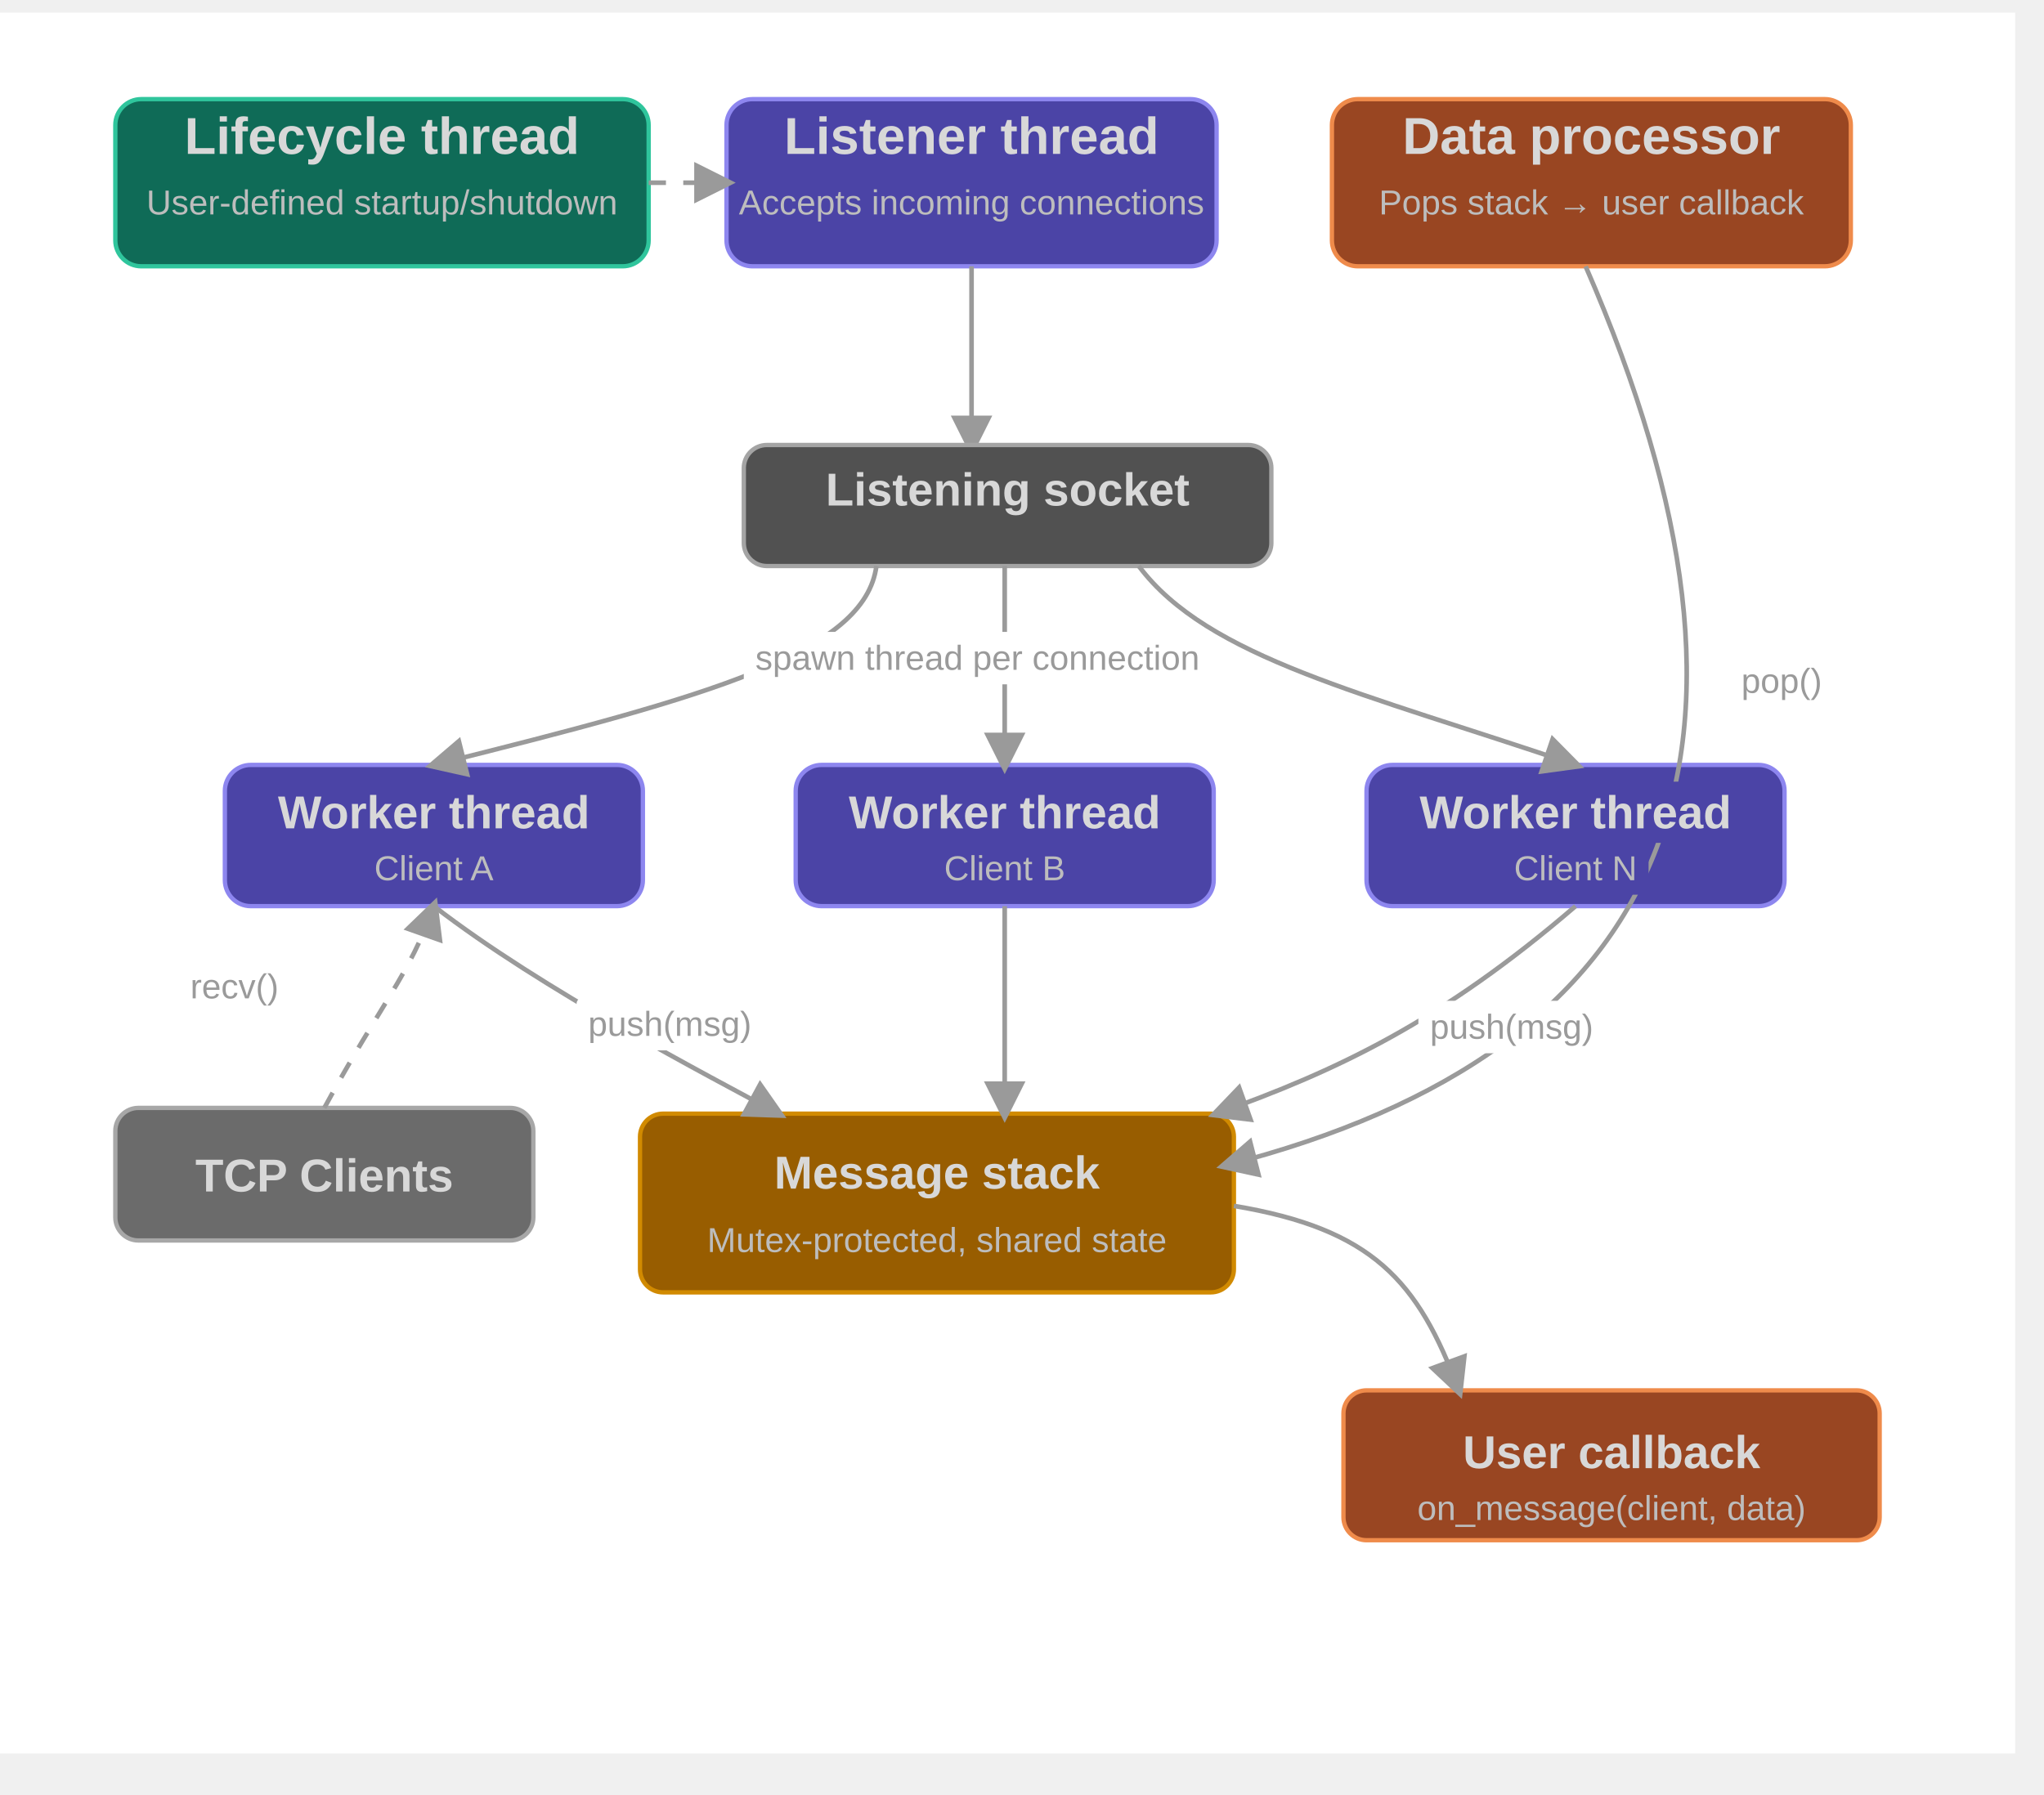
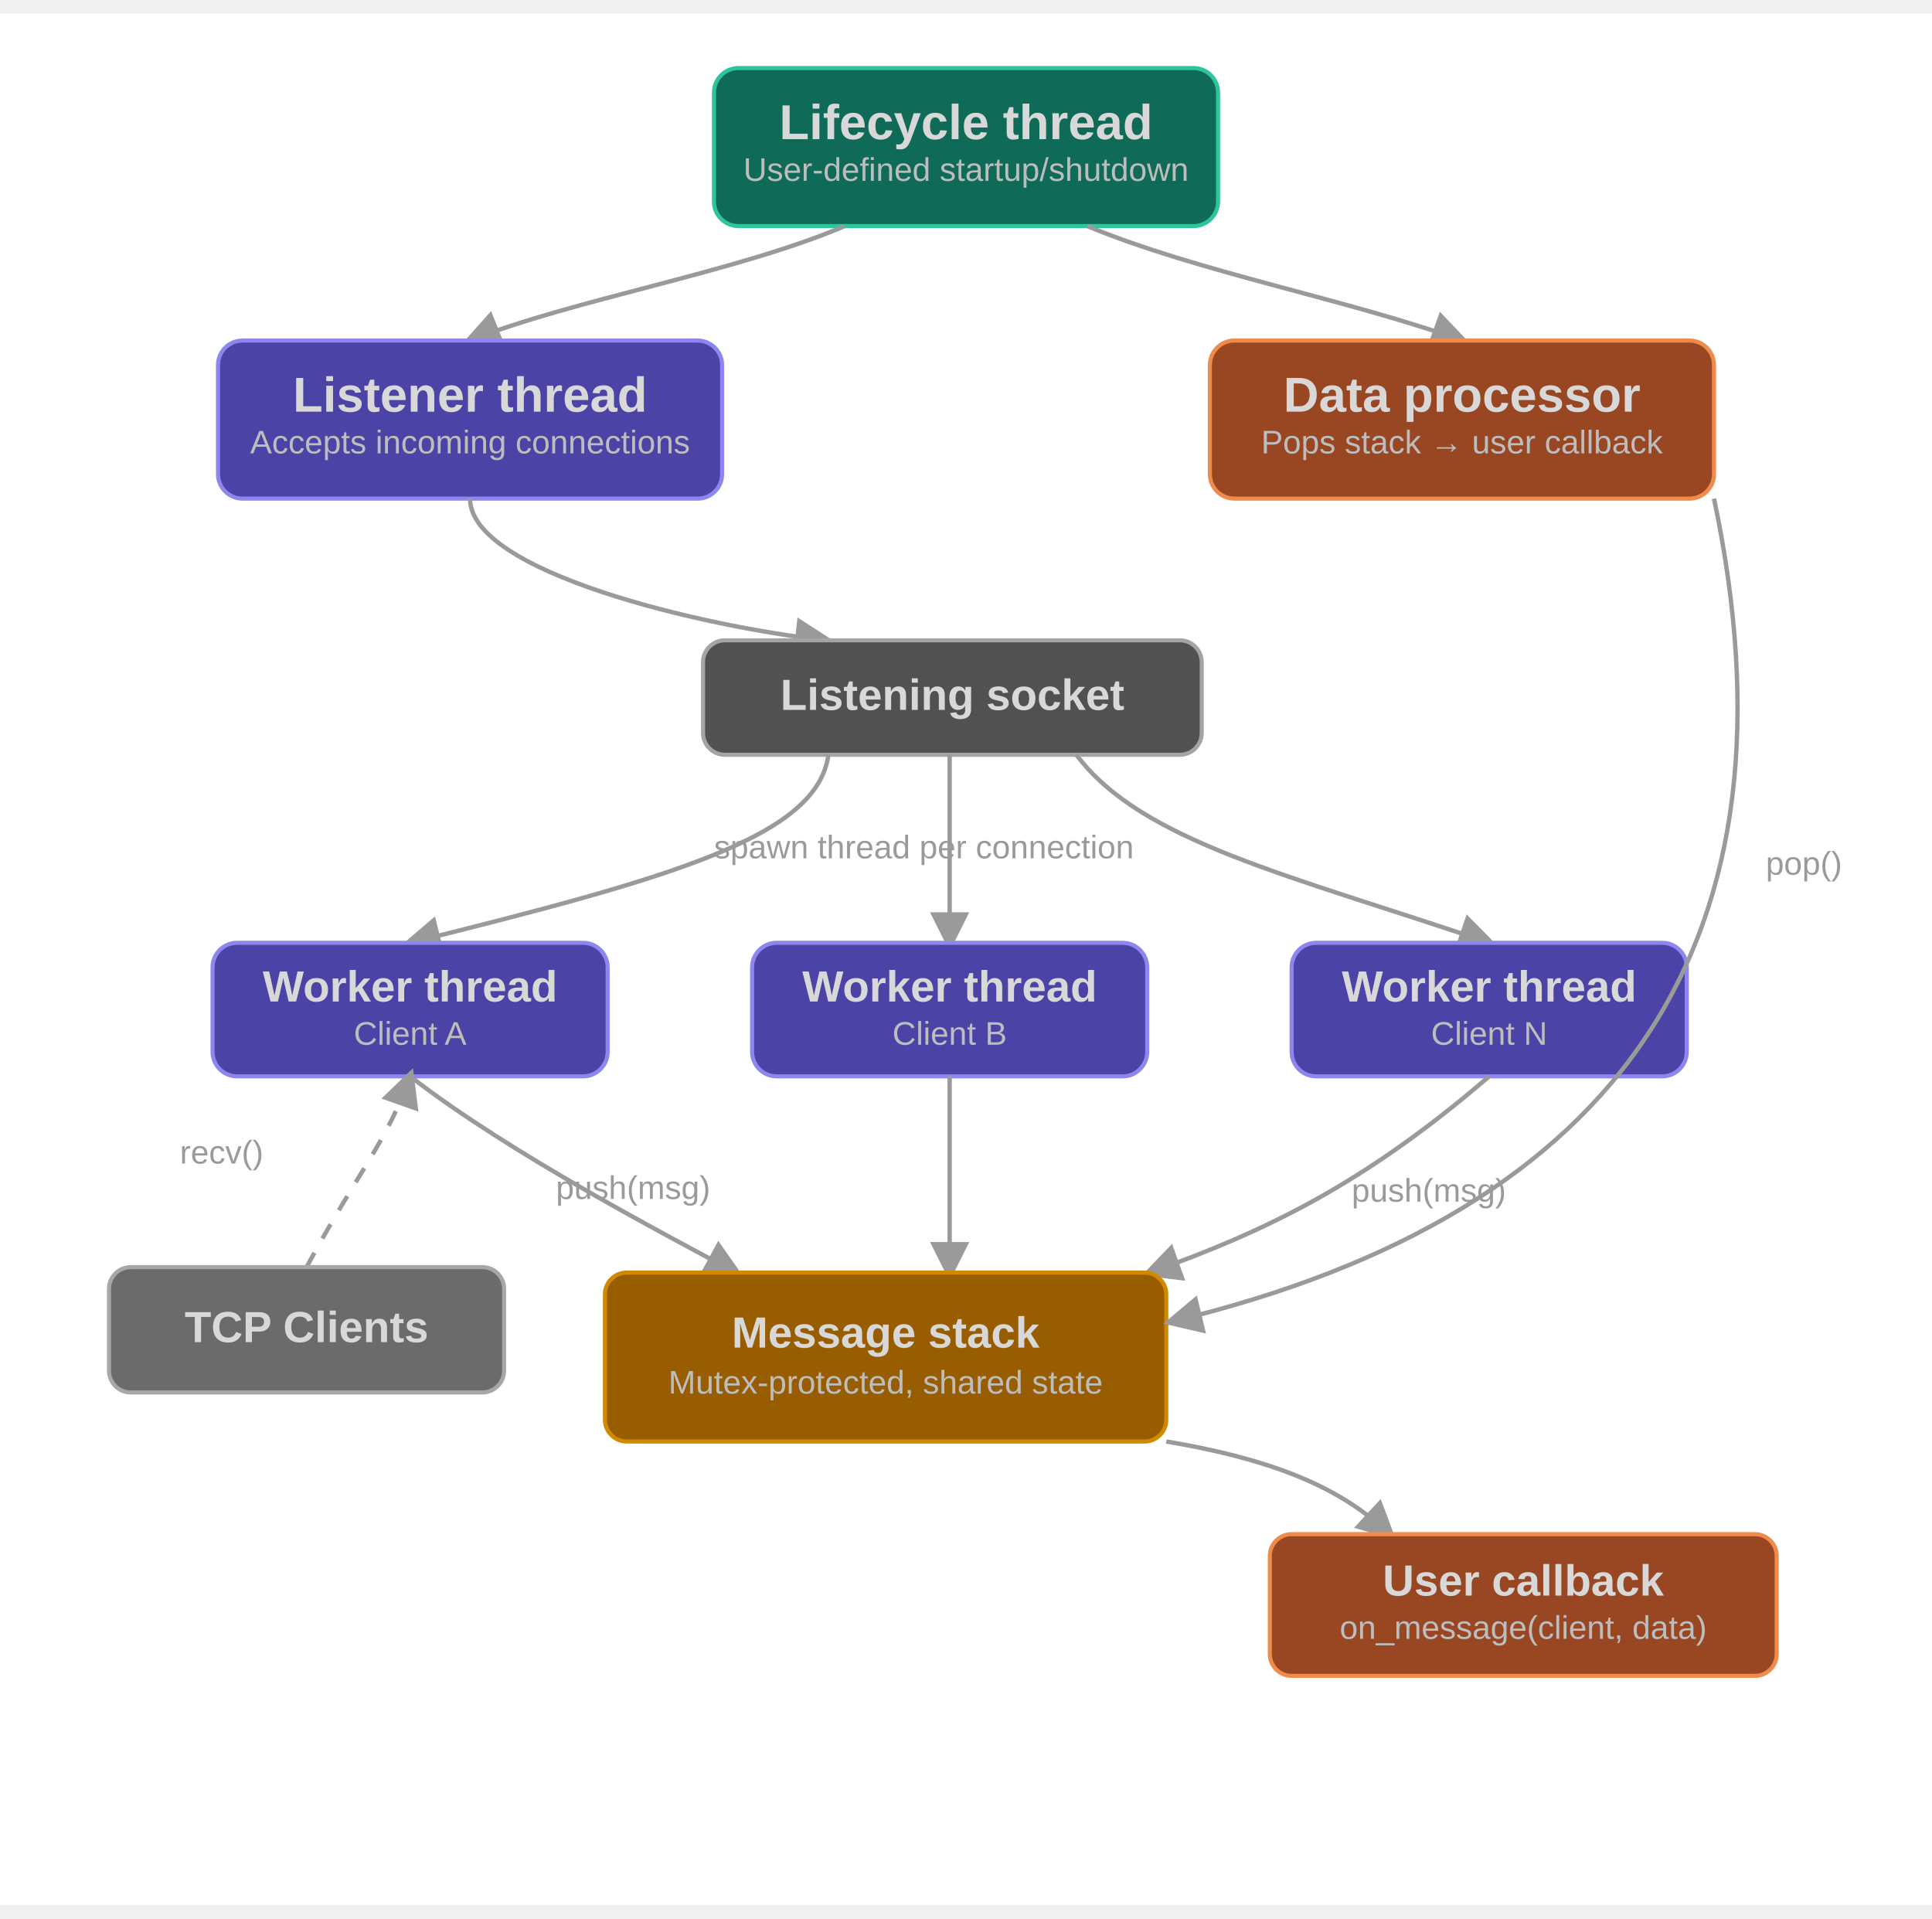
- <svg xmlns="http://www.w3.org/2000/svg" width="699" height="614" viewBox="0 0 709 614" role="img" style="">
+ <svg xmlns="http://www.w3.org/2000/svg" width="699" height="694" viewBox="0 0 709 694" role="img" style="">
  <defs>
    <marker id="arrow" markerWidth="9" markerHeight="9" refX="7" refY="4.5" orient="auto" markerUnits="strokeWidth">
      <path d="M 0 0 L 9 4.5 L 0 9 z" fill="#9a9a9a" />
    </marker>
-     <mask id="imagine-text-gaps-xfoq8p" maskUnits="userSpaceOnUse">
-       <rect x="0" y="0" width="709" height="614" fill="white" />
-       <rect x="60.011" y="30.771" width="144.979" height="24.286" fill="black" rx="2" />
-       <rect x="46.801" y="56.843" width="171.398" height="18.2" fill="black" rx="2" />
-       <rect x="268.021" y="30.771" width="137.958" height="24.286" fill="black" rx="2" />
-       <rect x="252.307" y="56.843" width="169.471" height="18.2" fill="black" rx="2" />
-       <rect x="482.514" y="30.771" width="139.067" height="24.286" fill="black" rx="2" />
-       <rect x="474.312" y="56.843" width="155.447" height="18.2" fill="black" rx="2" />
-       <rect x="282.407" y="154.8" width="134.941" height="21.243" fill="black" rx="2" />
-       <rect x="258" y="214.843" width="162.079" height="18.2" fill="black" rx="2" />
-       <rect x="92.433" y="266.8" width="116.135" height="21.243" fill="black" rx="2" />
-       <rect x="125.826" y="287.843" width="49.459" height="18.2" fill="black" rx="2" />
-       <rect x="290.433" y="266.8" width="116.135" height="21.243" fill="black" rx="2" />
-       <rect x="323.493" y="287.843" width="50.121" height="18.2" fill="black" rx="2" />
-       <rect x="488.433" y="266.8" width="116.135" height="21.243" fill="black" rx="2" />
-       <rect x="521.16" y="287.843" width="50.68" height="18.2" fill="black" rx="2" />
-       <rect x="63.768" y="392.8" width="97.686" height="21.243" fill="black" rx="2" />
-       <rect x="264.548" y="391.8" width="121.134" height="21.243" fill="black" rx="2" />
-       <rect x="241.306" y="416.843" width="167.809" height="18.2" fill="black" rx="2" />
-       <rect x="503.437" y="488.8" width="111.358" height="21.243" fill="black" rx="2" />
-       <rect x="487.644" y="509.843" width="142.775" height="18.2" fill="black" rx="2" />
-       <rect x="62" y="328.843" width="38.717" height="18.2" fill="black" rx="2" />
-       <rect x="200" y="341.843" width="64.733" height="18.2" fill="black" rx="2" />
-       <rect x="492" y="342.843" width="64.733" height="18.2" fill="black" rx="2" />
-       <rect x="600" y="222.843" width="36.069" height="18.2" fill="black" rx="2" />
-     </mask>
  </defs>
-   <rect x="0" y="0" width="699" height="604" style="fill:rgb(255, 255, 255);stroke:none;color:rgb(255, 255, 255);stroke-width:1px;stroke-linecap:butt;stroke-linejoin:miter;opacity:1;font-family:&quot;Anthropic Sans&quot;, -apple-system, BlinkMacSystemFont, &quot;Segoe UI&quot;, sans-serif;font-size:16px;font-weight:400;text-anchor:start;dominant-baseline:auto" />
-   <g style="fill:rgb(0, 0, 0);stroke:none;color:rgb(255, 255, 255);stroke-width:1px;stroke-linecap:butt;stroke-linejoin:miter;opacity:1;font-family:&quot;Anthropic Sans&quot;, -apple-system, BlinkMacSystemFont, &quot;Segoe UI&quot;, sans-serif;font-size:16px;font-weight:400;text-anchor:start;dominant-baseline:auto">
-     <rect x="40" y="30" rx="9" ry="9" width="185" height="58" fill="#0f6b57" stroke="#2fc59c" style="fill:rgb(15, 107, 87);stroke:rgb(47, 197, 156);color:rgb(255, 255, 255);stroke-width:1.5px;stroke-linecap:butt;stroke-linejoin:miter;opacity:1;font-family:&quot;Anthropic Sans&quot;, -apple-system, BlinkMacSystemFont, &quot;Segoe UI&quot;, sans-serif;font-size:16px;font-weight:400;text-anchor:start;dominant-baseline:auto" />
-     <text x="132.5" y="49" style="fill:rgb(216, 216, 216);stroke:none;color:rgb(255, 255, 255);stroke-width:1px;stroke-linecap:butt;stroke-linejoin:miter;opacity:1;font-family:Arial, Helvetica, sans-serif;font-size:18px;font-weight:600;text-anchor:middle;dominant-baseline:auto">Lifecycle thread</text>
-     <text x="132.5" y="70" style="fill:rgb(189, 189, 189);stroke:none;color:rgb(255, 255, 255);stroke-width:1px;stroke-linecap:butt;stroke-linejoin:miter;opacity:1;font-family:Arial, Helvetica, sans-serif;font-size:12px;font-weight:400;text-anchor:middle;dominant-baseline:auto">User-defined startup/shutdown</text>
+   <rect x="0" y="0" width="709" height="694" style="fill:rgb(255,255,255);stroke:none;" />
+   <g>
+     <rect x="262" y="20" rx="9" ry="9" width="185" height="58" fill="#0f6b57" stroke="#2fc59c" stroke-width="1.5" />
+     <text x="354.5" y="41" text-anchor="middle" dominant-baseline="middle" font-family="Arial,Helvetica,sans-serif" font-size="18" font-weight="600" fill="#d8d8d8">Lifecycle thread</text>
+     <text x="354.5" y="58" text-anchor="middle" dominant-baseline="middle" font-family="Arial,Helvetica,sans-serif" font-size="12" font-weight="400" fill="#bdbdbd">User-defined startup/shutdown</text>
  </g>
-   <g style="fill:rgb(0, 0, 0);stroke:none;color:rgb(255, 255, 255);stroke-width:1px;stroke-linecap:butt;stroke-linejoin:miter;opacity:1;font-family:&quot;Anthropic Sans&quot;, -apple-system, BlinkMacSystemFont, &quot;Segoe UI&quot;, sans-serif;font-size:16px;font-weight:400;text-anchor:start;dominant-baseline:auto">
-     <rect x="252" y="30" rx="9" ry="9" width="170" height="58" fill="#4b44a6" stroke="#8d86ef" style="fill:rgb(75, 68, 166);stroke:rgb(141, 134, 239);color:rgb(255, 255, 255);stroke-width:1.5px;stroke-linecap:butt;stroke-linejoin:miter;opacity:1;font-family:&quot;Anthropic Sans&quot;, -apple-system, BlinkMacSystemFont, &quot;Segoe UI&quot;, sans-serif;font-size:16px;font-weight:400;text-anchor:start;dominant-baseline:auto" />
-     <text x="337" y="49" style="fill:rgb(216, 216, 216);stroke:none;color:rgb(255, 255, 255);stroke-width:1px;stroke-linecap:butt;stroke-linejoin:miter;opacity:1;font-family:Arial, Helvetica, sans-serif;font-size:18px;font-weight:600;text-anchor:middle;dominant-baseline:auto">Listener thread</text>
-     <text x="337" y="70" style="fill:rgb(189, 189, 189);stroke:none;color:rgb(255, 255, 255);stroke-width:1px;stroke-linecap:butt;stroke-linejoin:miter;opacity:1;font-family:Arial, Helvetica, sans-serif;font-size:12px;font-weight:400;text-anchor:middle;dominant-baseline:auto">Accepts incoming connections</text>
+   <path d="M 310 78 C 270 95, 210 105, 172.5 120" marker-end="url(#arrow)" fill="none" stroke="rgb(154,154,154)" stroke-width="1.6" />
+   <path d="M 399 78 C 440 95, 495 105, 536.5 120" marker-end="url(#arrow)" fill="none" stroke="rgb(154,154,154)" stroke-width="1.6" />
+   <g>
+     <rect x="80" y="120" rx="9" ry="9" width="185" height="58" fill="#4b44a6" stroke="#8d86ef" stroke-width="1.5" />
+     <text x="172.5" y="141" text-anchor="middle" dominant-baseline="middle" font-family="Arial,Helvetica,sans-serif" font-size="18" font-weight="600" fill="#d8d8d8">Listener thread</text>
+     <text x="172.5" y="158" text-anchor="middle" dominant-baseline="middle" font-family="Arial,Helvetica,sans-serif" font-size="12" font-weight="400" fill="#bdbdbd">Accepts incoming connections</text>
  </g>
-   <g style="fill:rgb(0, 0, 0);stroke:none;color:rgb(255, 255, 255);stroke-width:1px;stroke-linecap:butt;stroke-linejoin:miter;opacity:1;font-family:&quot;Anthropic Sans&quot;, -apple-system, BlinkMacSystemFont, &quot;Segoe UI&quot;, sans-serif;font-size:16px;font-weight:400;text-anchor:start;dominant-baseline:auto">
-     <rect x="462" y="30" rx="9" ry="9" width="180" height="58" fill="#994622" stroke="#ef8b4b" style="fill:rgb(153, 70, 34);stroke:rgb(239, 139, 75);color:rgb(255, 255, 255);stroke-width:1.5px;stroke-linecap:butt;stroke-linejoin:miter;opacity:1;font-family:&quot;Anthropic Sans&quot;, -apple-system, BlinkMacSystemFont, &quot;Segoe UI&quot;, sans-serif;font-size:16px;font-weight:400;text-anchor:start;dominant-baseline:auto" />
-     <text x="552" y="49" style="fill:rgb(216, 216, 216);stroke:none;color:rgb(255, 255, 255);stroke-width:1px;stroke-linecap:butt;stroke-linejoin:miter;opacity:1;font-family:Arial, Helvetica, sans-serif;font-size:18px;font-weight:600;text-anchor:middle;dominant-baseline:auto">Data processor</text>
-     <text x="552" y="70" style="fill:rgb(189, 189, 189);stroke:none;color:rgb(255, 255, 255);stroke-width:1px;stroke-linecap:butt;stroke-linejoin:miter;opacity:1;font-family:Arial, Helvetica, sans-serif;font-size:12px;font-weight:400;text-anchor:middle;dominant-baseline:auto">Pops stack → user callback</text>
+   <g>
+     <rect x="444" y="120" rx="9" ry="9" width="185" height="58" fill="#994622" stroke="#ef8b4b" stroke-width="1.5" />
+     <text x="536.5" y="141" text-anchor="middle" dominant-baseline="middle" font-family="Arial,Helvetica,sans-serif" font-size="18" font-weight="600" fill="#d8d8d8">Data processor</text>
+     <text x="536.5" y="158" text-anchor="middle" dominant-baseline="middle" font-family="Arial,Helvetica,sans-serif" font-size="12" font-weight="400" fill="#bdbdbd">Pops stack → user callback</text>
  </g>
-   <path d="M 225 59 L 252 59" marker-end="url(#arrow)" style="fill:none;stroke:rgb(154, 154, 154);color:rgb(255, 255, 255);stroke-width:1.6px;stroke-dasharray:6px, 6px;stroke-linecap:butt;stroke-linejoin:miter;opacity:1;font-family:&quot;Anthropic Sans&quot;, -apple-system, BlinkMacSystemFont, &quot;Segoe UI&quot;, sans-serif;font-size:16px;font-weight:400;text-anchor:start;dominant-baseline:auto" />
-   <path d="M 337 88 L 337 151" marker-end="url(#arrow)" style="fill:none;stroke:rgb(154, 154, 154);color:rgb(255, 255, 255);stroke-width:1.6px;stroke-linecap:butt;stroke-linejoin:miter;opacity:1;font-family:&quot;Anthropic Sans&quot;, -apple-system, BlinkMacSystemFont, &quot;Segoe UI&quot;, sans-serif;font-size:16px;font-weight:400;text-anchor:start;dominant-baseline:auto" />
-   <g style="fill:rgb(0, 0, 0);stroke:none;color:rgb(255, 255, 255);stroke-width:1px;stroke-linecap:butt;stroke-linejoin:miter;opacity:1;font-family:&quot;Anthropic Sans&quot;, -apple-system, BlinkMacSystemFont, &quot;Segoe UI&quot;, sans-serif;font-size:16px;font-weight:400;text-anchor:start;dominant-baseline:auto">
-     <rect x="258" y="150" rx="8" ry="8" width="183" height="42" fill="#515151" stroke="#a4a4a4" style="fill:rgb(81, 81, 81);stroke:rgb(164, 164, 164);color:rgb(255, 255, 255);stroke-width:1.5px;stroke-linecap:butt;stroke-linejoin:miter;opacity:1;font-family:&quot;Anthropic Sans&quot;, -apple-system, BlinkMacSystemFont, &quot;Segoe UI&quot;, sans-serif;font-size:16px;font-weight:400;text-anchor:start;dominant-baseline:auto" />
-     <text x="349.5" y="171" style="font-size:16px;;fill:rgb(216, 216, 216);stroke:none;color:rgb(255, 255, 255);stroke-width:1px;stroke-linecap:butt;stroke-linejoin:miter;opacity:1;font-family:Arial, Helvetica, sans-serif;font-size:16px;font-weight:600;text-anchor:middle;dominant-baseline:auto">Listening socket</text>
+   <path d="M 172.5 178 C 172.5 205, 258 225, 303 230" marker-end="url(#arrow)" fill="none" stroke="rgb(154,154,154)" stroke-width="1.6" />
+   <g>
+     <rect x="258" y="230" rx="8" ry="8" width="183" height="42" fill="#515151" stroke="#a4a4a4" stroke-width="1.5" />
+     <text x="349.5" y="251" text-anchor="middle" dominant-baseline="middle" font-family="Arial,Helvetica,sans-serif" font-size="16" font-weight="600" fill="#d8d8d8">Listening socket</text>
  </g>
-   <text x="262" y="228" style="fill:rgb(154, 154, 154);stroke:none;color:rgb(255, 255, 255);stroke-width:1px;stroke-linecap:butt;stroke-linejoin:miter;opacity:1;font-family:Arial, Helvetica, sans-serif;font-size:12px;font-weight:400;text-anchor:start;dominant-baseline:auto">spawn thread per connection</text>
-   <g style="fill:rgb(0, 0, 0);stroke:none;color:rgb(255, 255, 255);stroke-width:1px;stroke-linecap:butt;stroke-linejoin:miter;opacity:1;font-family:&quot;Anthropic Sans&quot;, -apple-system, BlinkMacSystemFont, &quot;Segoe UI&quot;, sans-serif;font-size:16px;font-weight:400;text-anchor:start;dominant-baseline:auto">
-     <rect x="78" y="261" rx="9" ry="9" width="145" height="49" fill="#4b44a6" stroke="#8d86ef" style="fill:rgb(75, 68, 166);stroke:rgb(141, 134, 239);color:rgb(255, 255, 255);stroke-width:1.5px;stroke-linecap:butt;stroke-linejoin:miter;opacity:1;font-family:&quot;Anthropic Sans&quot;, -apple-system, BlinkMacSystemFont, &quot;Segoe UI&quot;, sans-serif;font-size:16px;font-weight:400;text-anchor:start;dominant-baseline:auto" />
-     <text x="150.5" y="283" style="font-size:16px;;fill:rgb(216, 216, 216);stroke:none;color:rgb(255, 255, 255);stroke-width:1px;stroke-linecap:butt;stroke-linejoin:miter;opacity:1;font-family:Arial, Helvetica, sans-serif;font-size:16px;font-weight:600;text-anchor:middle;dominant-baseline:auto">Worker thread</text>
-     <text x="150.5" y="301" style="fill:rgb(189, 189, 189);stroke:none;color:rgb(255, 255, 255);stroke-width:1px;stroke-linecap:butt;stroke-linejoin:miter;opacity:1;font-family:Arial, Helvetica, sans-serif;font-size:12px;font-weight:400;text-anchor:middle;dominant-baseline:auto">Client A</text>
+   <text x="262" y="310" text-anchor="start" dominant-baseline="auto" font-family="Arial,Helvetica,sans-serif" font-size="12" fill="rgb(154,154,154)">spawn thread per connection</text>
+   <path d="M 304 272 C 300 302, 247 317, 150.5 341" marker-end="url(#arrow)" fill="none" stroke="rgb(154,154,154)" stroke-width="1.6" />
+   <path d="M 348.5 272 L 348.5 341" marker-end="url(#arrow)" fill="none" stroke="rgb(154,154,154)" stroke-width="1.6" />
+   <path d="M 395 272 C 419 304, 473 316, 546.5 341" marker-end="url(#arrow)" fill="none" stroke="rgb(154,154,154)" stroke-width="1.6" />
+   <g>
+     <rect x="78" y="341" rx="9" ry="9" width="145" height="49" fill="#4b44a6" stroke="#8d86ef" stroke-width="1.5" />
+     <text x="150.5" y="358" text-anchor="middle" dominant-baseline="middle" font-family="Arial,Helvetica,sans-serif" font-size="16" font-weight="600" fill="#d8d8d8">Worker thread</text>
+     <text x="150.5" y="375" text-anchor="middle" dominant-baseline="middle" font-family="Arial,Helvetica,sans-serif" font-size="12" font-weight="400" fill="#bdbdbd">Client A</text>
  </g>
-   <g style="fill:rgb(0, 0, 0);stroke:none;color:rgb(255, 255, 255);stroke-width:1px;stroke-linecap:butt;stroke-linejoin:miter;opacity:1;font-family:&quot;Anthropic Sans&quot;, -apple-system, BlinkMacSystemFont, &quot;Segoe UI&quot;, sans-serif;font-size:16px;font-weight:400;text-anchor:start;dominant-baseline:auto">
-     <rect x="276" y="261" rx="9" ry="9" width="145" height="49" fill="#4b44a6" stroke="#8d86ef" style="fill:rgb(75, 68, 166);stroke:rgb(141, 134, 239);color:rgb(255, 255, 255);stroke-width:1.5px;stroke-linecap:butt;stroke-linejoin:miter;opacity:1;font-family:&quot;Anthropic Sans&quot;, -apple-system, BlinkMacSystemFont, &quot;Segoe UI&quot;, sans-serif;font-size:16px;font-weight:400;text-anchor:start;dominant-baseline:auto" />
-     <text x="348.5" y="283" style="font-size:16px;;fill:rgb(216, 216, 216);stroke:none;color:rgb(255, 255, 255);stroke-width:1px;stroke-linecap:butt;stroke-linejoin:miter;opacity:1;font-family:Arial, Helvetica, sans-serif;font-size:16px;font-weight:600;text-anchor:middle;dominant-baseline:auto">Worker thread</text>
-     <text x="348.5" y="301" style="fill:rgb(189, 189, 189);stroke:none;color:rgb(255, 255, 255);stroke-width:1px;stroke-linecap:butt;stroke-linejoin:miter;opacity:1;font-family:Arial, Helvetica, sans-serif;font-size:12px;font-weight:400;text-anchor:middle;dominant-baseline:auto">Client B</text>
+   <g>
+     <rect x="276" y="341" rx="9" ry="9" width="145" height="49" fill="#4b44a6" stroke="#8d86ef" stroke-width="1.5" />
+     <text x="348.5" y="358" text-anchor="middle" dominant-baseline="middle" font-family="Arial,Helvetica,sans-serif" font-size="16" font-weight="600" fill="#d8d8d8">Worker thread</text>
+     <text x="348.5" y="375" text-anchor="middle" dominant-baseline="middle" font-family="Arial,Helvetica,sans-serif" font-size="12" font-weight="400" fill="#bdbdbd">Client B</text>
  </g>
-   <g style="fill:rgb(0, 0, 0);stroke:none;color:rgb(255, 255, 255);stroke-width:1px;stroke-linecap:butt;stroke-linejoin:miter;opacity:1;font-family:&quot;Anthropic Sans&quot;, -apple-system, BlinkMacSystemFont, &quot;Segoe UI&quot;, sans-serif;font-size:16px;font-weight:400;text-anchor:start;dominant-baseline:auto">
-     <rect x="474" y="261" rx="9" ry="9" width="145" height="49" fill="#4b44a6" stroke="#8d86ef" style="fill:rgb(75, 68, 166);stroke:rgb(141, 134, 239);color:rgb(255, 255, 255);stroke-width:1.5px;stroke-linecap:butt;stroke-linejoin:miter;opacity:1;font-family:&quot;Anthropic Sans&quot;, -apple-system, BlinkMacSystemFont, &quot;Segoe UI&quot;, sans-serif;font-size:16px;font-weight:400;text-anchor:start;dominant-baseline:auto" />
-     <text x="546.5" y="283" style="font-size:16px;;fill:rgb(216, 216, 216);stroke:none;color:rgb(255, 255, 255);stroke-width:1px;stroke-linecap:butt;stroke-linejoin:miter;opacity:1;font-family:Arial, Helvetica, sans-serif;font-size:16px;font-weight:600;text-anchor:middle;dominant-baseline:auto">Worker thread</text>
-     <text x="546.5" y="301" style="fill:rgb(189, 189, 189);stroke:none;color:rgb(255, 255, 255);stroke-width:1px;stroke-linecap:butt;stroke-linejoin:miter;opacity:1;font-family:Arial, Helvetica, sans-serif;font-size:12px;font-weight:400;text-anchor:middle;dominant-baseline:auto">Client N</text>
+   <g>
+     <rect x="474" y="341" rx="9" ry="9" width="145" height="49" fill="#4b44a6" stroke="#8d86ef" stroke-width="1.5" />
+     <text x="546.5" y="358" text-anchor="middle" dominant-baseline="middle" font-family="Arial,Helvetica,sans-serif" font-size="16" font-weight="600" fill="#d8d8d8">Worker thread</text>
+     <text x="546.5" y="375" text-anchor="middle" dominant-baseline="middle" font-family="Arial,Helvetica,sans-serif" font-size="12" font-weight="400" fill="#bdbdbd">Client N</text>
  </g>
-   <path d="M 304 192 C 300 222, 247 237, 150.5 261" marker-end="url(#arrow)" mask="url(#imagine-text-gaps-xfoq8p)" style="fill:none;stroke:rgb(154, 154, 154);color:rgb(255, 255, 255);stroke-width:1.6px;stroke-linecap:butt;stroke-linejoin:miter;opacity:1;font-family:&quot;Anthropic Sans&quot;, -apple-system, BlinkMacSystemFont, &quot;Segoe UI&quot;, sans-serif;font-size:16px;font-weight:400;text-anchor:start;dominant-baseline:auto" />
-   <path d="M 348.5 192 L 348.5 261" marker-end="url(#arrow)" mask="url(#imagine-text-gaps-xfoq8p)" style="fill:none;stroke:rgb(154, 154, 154);color:rgb(255, 255, 255);stroke-width:1.6px;stroke-linecap:butt;stroke-linejoin:miter;opacity:1;font-family:&quot;Anthropic Sans&quot;, -apple-system, BlinkMacSystemFont, &quot;Segoe UI&quot;, sans-serif;font-size:16px;font-weight:400;text-anchor:start;dominant-baseline:auto" />
-   <path d="M 395 192 C 419 224, 473 236, 546.5 261" marker-end="url(#arrow)" style="fill:none;stroke:rgb(154, 154, 154);color:rgb(255, 255, 255);stroke-width:1.6px;stroke-linecap:butt;stroke-linejoin:miter;opacity:1;font-family:&quot;Anthropic Sans&quot;, -apple-system, BlinkMacSystemFont, &quot;Segoe UI&quot;, sans-serif;font-size:16px;font-weight:400;text-anchor:start;dominant-baseline:auto" />
-   <g style="fill:rgb(0, 0, 0);stroke:none;color:rgb(255, 255, 255);stroke-width:1px;stroke-linecap:butt;stroke-linejoin:miter;opacity:1;font-family:&quot;Anthropic Sans&quot;, -apple-system, BlinkMacSystemFont, &quot;Segoe UI&quot;, sans-serif;font-size:16px;font-weight:400;text-anchor:start;dominant-baseline:auto">
-     <rect x="40" y="380" rx="8" ry="8" width="145" height="46" fill="#6b6b6b" stroke="#a7a7a7" style="fill:rgb(107, 107, 107);stroke:rgb(167, 167, 167);color:rgb(255, 255, 255);stroke-width:1.5px;stroke-linecap:butt;stroke-linejoin:miter;opacity:1;font-family:&quot;Anthropic Sans&quot;, -apple-system, BlinkMacSystemFont, &quot;Segoe UI&quot;, sans-serif;font-size:16px;font-weight:400;text-anchor:start;dominant-baseline:auto" />
-     <text x="112.5" y="409" style="font-size:16px;;fill:rgb(216, 216, 216);stroke:none;color:rgb(255, 255, 255);stroke-width:1px;stroke-linecap:butt;stroke-linejoin:miter;opacity:1;font-family:Arial, Helvetica, sans-serif;font-size:16px;font-weight:600;text-anchor:middle;dominant-baseline:auto">TCP Clients</text>
+   <path d="M 112.5 460 C 132 424, 142 414, 150.5 390" marker-end="url(#arrow)" fill="none" stroke="rgb(154,154,154)" stroke-width="1.6" stroke-dasharray="6,6" />
+   <text x="66" y="422" text-anchor="start" dominant-baseline="auto" font-family="Arial,Helvetica,sans-serif" font-size="12" fill="rgb(154,154,154)">recv()</text>
+   <path d="M 150.5 390 C 188 419, 246 449, 270 462" marker-end="url(#arrow)" fill="none" stroke="rgb(154,154,154)" stroke-width="1.6" />
+   <text x="204" y="435" text-anchor="start" dominant-baseline="auto" font-family="Arial,Helvetica,sans-serif" font-size="12" fill="rgb(154,154,154)">push(msg)</text>
+   <path d="M 348.5 390 L 348.5 462" marker-end="url(#arrow)" fill="none" stroke="rgb(154,154,154)" stroke-width="1.6" />
+   <path d="M 546.5 390 C 500 430, 464 447, 422 462" marker-end="url(#arrow)" fill="none" stroke="rgb(154,154,154)" stroke-width="1.6" />
+   <text x="496" y="436" text-anchor="start" dominant-baseline="auto" font-family="Arial,Helvetica,sans-serif" font-size="12" fill="rgb(154,154,154)">push(msg)</text>
+   <g>
+     <rect x="40" y="460" rx="8" ry="8" width="145" height="46" fill="#6b6b6b" stroke="#a7a7a7" stroke-width="1.5" />
+     <text x="112.5" y="483" text-anchor="middle" dominant-baseline="middle" font-family="Arial,Helvetica,sans-serif" font-size="16" font-weight="600" fill="#d8d8d8">TCP Clients</text>
  </g>
-   <g style="fill:rgb(0, 0, 0);stroke:none;color:rgb(255, 255, 255);stroke-width:1px;stroke-linecap:butt;stroke-linejoin:miter;opacity:1;font-family:&quot;Anthropic Sans&quot;, -apple-system, BlinkMacSystemFont, &quot;Segoe UI&quot;, sans-serif;font-size:16px;font-weight:400;text-anchor:start;dominant-baseline:auto">
-     <rect x="222" y="382" rx="8" ry="8" width="206" height="62" fill="#985d00" stroke="#d18a00" style="fill:rgb(152, 93, 0);stroke:rgb(209, 138, 0);color:rgb(255, 255, 255);stroke-width:1.5px;stroke-linecap:butt;stroke-linejoin:miter;opacity:1;font-family:&quot;Anthropic Sans&quot;, -apple-system, BlinkMacSystemFont, &quot;Segoe UI&quot;, sans-serif;font-size:16px;font-weight:400;text-anchor:start;dominant-baseline:auto" />
-     <text x="325" y="408" style="font-size:16px;;fill:rgb(216, 216, 216);stroke:none;color:rgb(255, 255, 255);stroke-width:1px;stroke-linecap:butt;stroke-linejoin:miter;opacity:1;font-family:Arial, Helvetica, sans-serif;font-size:16px;font-weight:600;text-anchor:middle;dominant-baseline:auto">Message stack</text>
-     <text x="325" y="430" style="fill:rgb(189, 189, 189);stroke:none;color:rgb(255, 255, 255);stroke-width:1px;stroke-linecap:butt;stroke-linejoin:miter;opacity:1;font-family:Arial, Helvetica, sans-serif;font-size:12px;font-weight:400;text-anchor:middle;dominant-baseline:auto">Mutex-protected, shared state</text>
+   <g>
+     <rect x="222" y="462" rx="8" ry="8" width="206" height="62" fill="#985d00" stroke="#d18a00" stroke-width="1.5" />
+     <text x="325" y="485" text-anchor="middle" dominant-baseline="middle" font-family="Arial,Helvetica,sans-serif" font-size="16" font-weight="600" fill="#d8d8d8">Message stack</text>
+     <text x="325" y="503" text-anchor="middle" dominant-baseline="middle" font-family="Arial,Helvetica,sans-serif" font-size="12" font-weight="400" fill="#bdbdbd">Mutex-protected, shared state</text>
  </g>
-   <g style="fill:rgb(0, 0, 0);stroke:none;color:rgb(255, 255, 255);stroke-width:1px;stroke-linecap:butt;stroke-linejoin:miter;opacity:1;font-family:&quot;Anthropic Sans&quot;, -apple-system, BlinkMacSystemFont, &quot;Segoe UI&quot;, sans-serif;font-size:16px;font-weight:400;text-anchor:start;dominant-baseline:auto">
-     <rect x="466" y="478" rx="8" ry="8" width="186" height="52" fill="#994622" stroke="#ef8b4b" style="fill:rgb(153, 70, 34);stroke:rgb(239, 139, 75);color:rgb(255, 255, 255);stroke-width:1.5px;stroke-linecap:butt;stroke-linejoin:miter;opacity:1;font-family:&quot;Anthropic Sans&quot;, -apple-system, BlinkMacSystemFont, &quot;Segoe UI&quot;, sans-serif;font-size:16px;font-weight:400;text-anchor:start;dominant-baseline:auto" />
-     <text x="559" y="505" style="font-size:16px;;fill:rgb(216, 216, 216);stroke:none;color:rgb(255, 255, 255);stroke-width:1px;stroke-linecap:butt;stroke-linejoin:miter;opacity:1;font-family:Arial, Helvetica, sans-serif;font-size:16px;font-weight:600;text-anchor:middle;dominant-baseline:auto">User callback</text>
-     <text x="559" y="523" style="fill:rgb(189, 189, 189);stroke:none;color:rgb(255, 255, 255);stroke-width:1px;stroke-linecap:butt;stroke-linejoin:miter;opacity:1;font-family:Arial, Helvetica, sans-serif;font-size:12px;font-weight:400;text-anchor:middle;dominant-baseline:auto">on_message(client, data)</text>
+   <path d="M 629 178 Q 680 420, 430 480" marker-end="url(#arrow)" fill="none" stroke="rgb(154,154,154)" stroke-width="1.6" />
+   <text x="648" y="316" text-anchor="start" dominant-baseline="auto" font-family="Arial,Helvetica,sans-serif" font-size="12" fill="rgb(154,154,154)">pop()</text>
+   <path d="M 428 524 C 476 532, 496 545, 510 558" marker-end="url(#arrow)" fill="none" stroke="rgb(154,154,154)" stroke-width="1.6" />
+   <g>
+     <rect x="466" y="558" rx="8" ry="8" width="186" height="52" fill="#994622" stroke="#ef8b4b" stroke-width="1.5" />
+     <text x="559" y="576" text-anchor="middle" dominant-baseline="middle" font-family="Arial,Helvetica,sans-serif" font-size="16" font-weight="600" fill="#d8d8d8">User callback</text>
+     <text x="559" y="593" text-anchor="middle" dominant-baseline="middle" font-family="Arial,Helvetica,sans-serif" font-size="12" font-weight="400" fill="#bdbdbd">on_message(client, data)</text>
  </g>
-   <path d="M 112.5 380 C 132 344, 142 334, 150.5 310" marker-end="url(#arrow)" style="fill:none;stroke:rgb(154, 154, 154);color:rgb(255, 255, 255);stroke-width:1.6px;stroke-dasharray:6px, 6px;stroke-linecap:butt;stroke-linejoin:miter;opacity:1;font-family:&quot;Anthropic Sans&quot;, -apple-system, BlinkMacSystemFont, &quot;Segoe UI&quot;, sans-serif;font-size:16px;font-weight:400;text-anchor:start;dominant-baseline:auto" />
-   <text x="66" y="342" style="fill:rgb(154, 154, 154);stroke:none;color:rgb(255, 255, 255);stroke-width:1px;stroke-linecap:butt;stroke-linejoin:miter;opacity:1;font-family:Arial, Helvetica, sans-serif;font-size:12px;font-weight:400;text-anchor:start;dominant-baseline:auto">recv()</text>
-   <path d="M 150.5 310 C 188 339, 246 369, 270 382" marker-end="url(#arrow)" mask="url(#imagine-text-gaps-xfoq8p)" style="fill:none;stroke:rgb(154, 154, 154);color:rgb(255, 255, 255);stroke-width:1.6px;stroke-linecap:butt;stroke-linejoin:miter;opacity:1;font-family:&quot;Anthropic Sans&quot;, -apple-system, BlinkMacSystemFont, &quot;Segoe UI&quot;, sans-serif;font-size:16px;font-weight:400;text-anchor:start;dominant-baseline:auto" />
-   <text x="204" y="355" style="fill:rgb(154, 154, 154);stroke:none;color:rgb(255, 255, 255);stroke-width:1px;stroke-linecap:butt;stroke-linejoin:miter;opacity:1;font-family:Arial, Helvetica, sans-serif;font-size:12px;font-weight:400;text-anchor:start;dominant-baseline:auto">push(msg)</text>
-   <path d="M 348.5 310 L 348.5 382" marker-end="url(#arrow)" style="fill:none;stroke:rgb(154, 154, 154);color:rgb(255, 255, 255);stroke-width:1.6px;stroke-linecap:butt;stroke-linejoin:miter;opacity:1;font-family:&quot;Anthropic Sans&quot;, -apple-system, BlinkMacSystemFont, &quot;Segoe UI&quot;, sans-serif;font-size:16px;font-weight:400;text-anchor:start;dominant-baseline:auto" />
-   <path d="M 546.5 310 C 500 350, 464 367, 422 382" marker-end="url(#arrow)" mask="url(#imagine-text-gaps-xfoq8p)" style="fill:none;stroke:rgb(154, 154, 154);color:rgb(255, 255, 255);stroke-width:1.6px;stroke-linecap:butt;stroke-linejoin:miter;opacity:1;font-family:&quot;Anthropic Sans&quot;, -apple-system, BlinkMacSystemFont, &quot;Segoe UI&quot;, sans-serif;font-size:16px;font-weight:400;text-anchor:start;dominant-baseline:auto" />
-   <text x="496" y="356" style="fill:rgb(154, 154, 154);stroke:none;color:rgb(255, 255, 255);stroke-width:1px;stroke-linecap:butt;stroke-linejoin:miter;opacity:1;font-family:Arial, Helvetica, sans-serif;font-size:12px;font-weight:400;text-anchor:start;dominant-baseline:auto">push(msg)</text>
-   <path d="M 550 88 Q 660 340, 425 400" marker-end="url(#arrow)" mask="url(#imagine-text-gaps-xfoq8p)" style="fill:none;stroke:rgb(154, 154, 154);color:rgb(255, 255, 255);stroke-width:1.6px;stroke-linecap:butt;stroke-linejoin:miter;opacity:1;font-family:&quot;Anthropic Sans&quot;, -apple-system, BlinkMacSystemFont, &quot;Segoe UI&quot;, sans-serif;font-size:16px;font-weight:400;text-anchor:start;dominant-baseline:auto" />
-   <text x="604" y="236" style="fill:rgb(154, 154, 154);stroke:none;color:rgb(255, 255, 255);stroke-width:1px;stroke-linecap:butt;stroke-linejoin:miter;opacity:1;font-family:Arial, Helvetica, sans-serif;font-size:12px;font-weight:400;text-anchor:start;dominant-baseline:auto">pop()</text>
-   <path d="M 428 414 C 476 422, 492 440, 506 478" marker-end="url(#arrow)" style="fill:none;stroke:rgb(154, 154, 154);color:rgb(255, 255, 255);stroke-width:1.6px;stroke-linecap:butt;stroke-linejoin:miter;opacity:1;font-family:&quot;Anthropic Sans&quot;, -apple-system, BlinkMacSystemFont, &quot;Segoe UI&quot;, sans-serif;font-size:16px;font-weight:400;text-anchor:start;dominant-baseline:auto" />
</svg>
